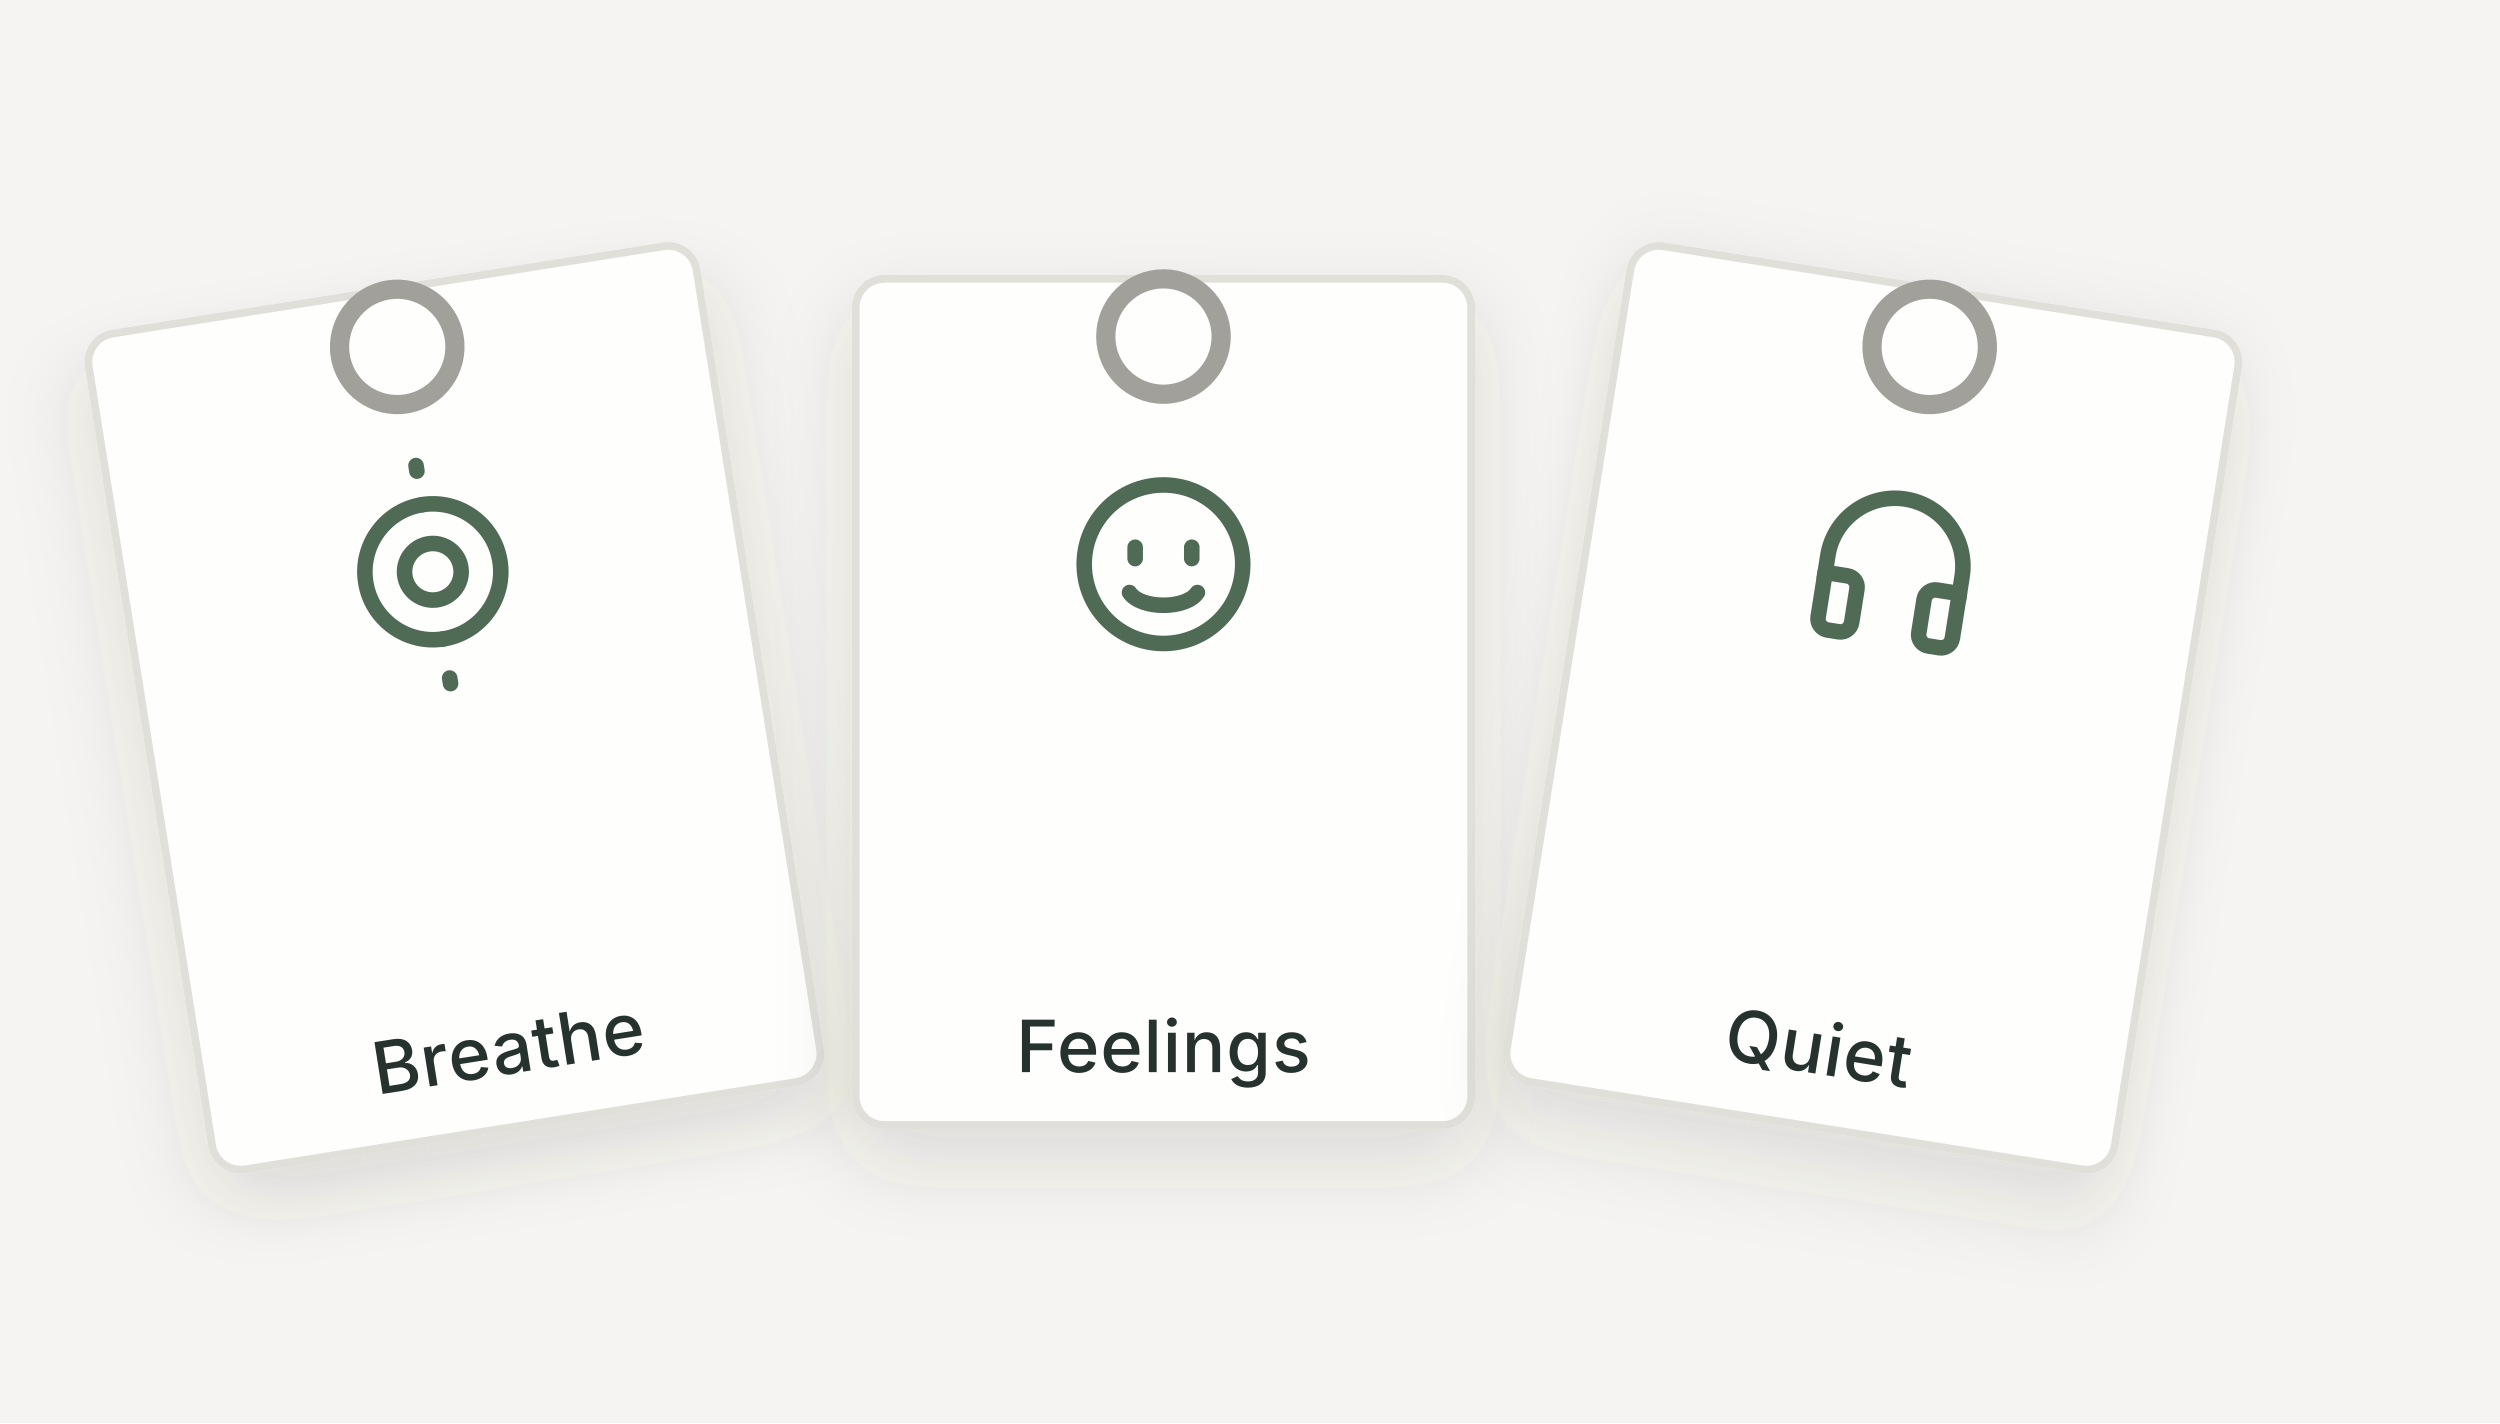
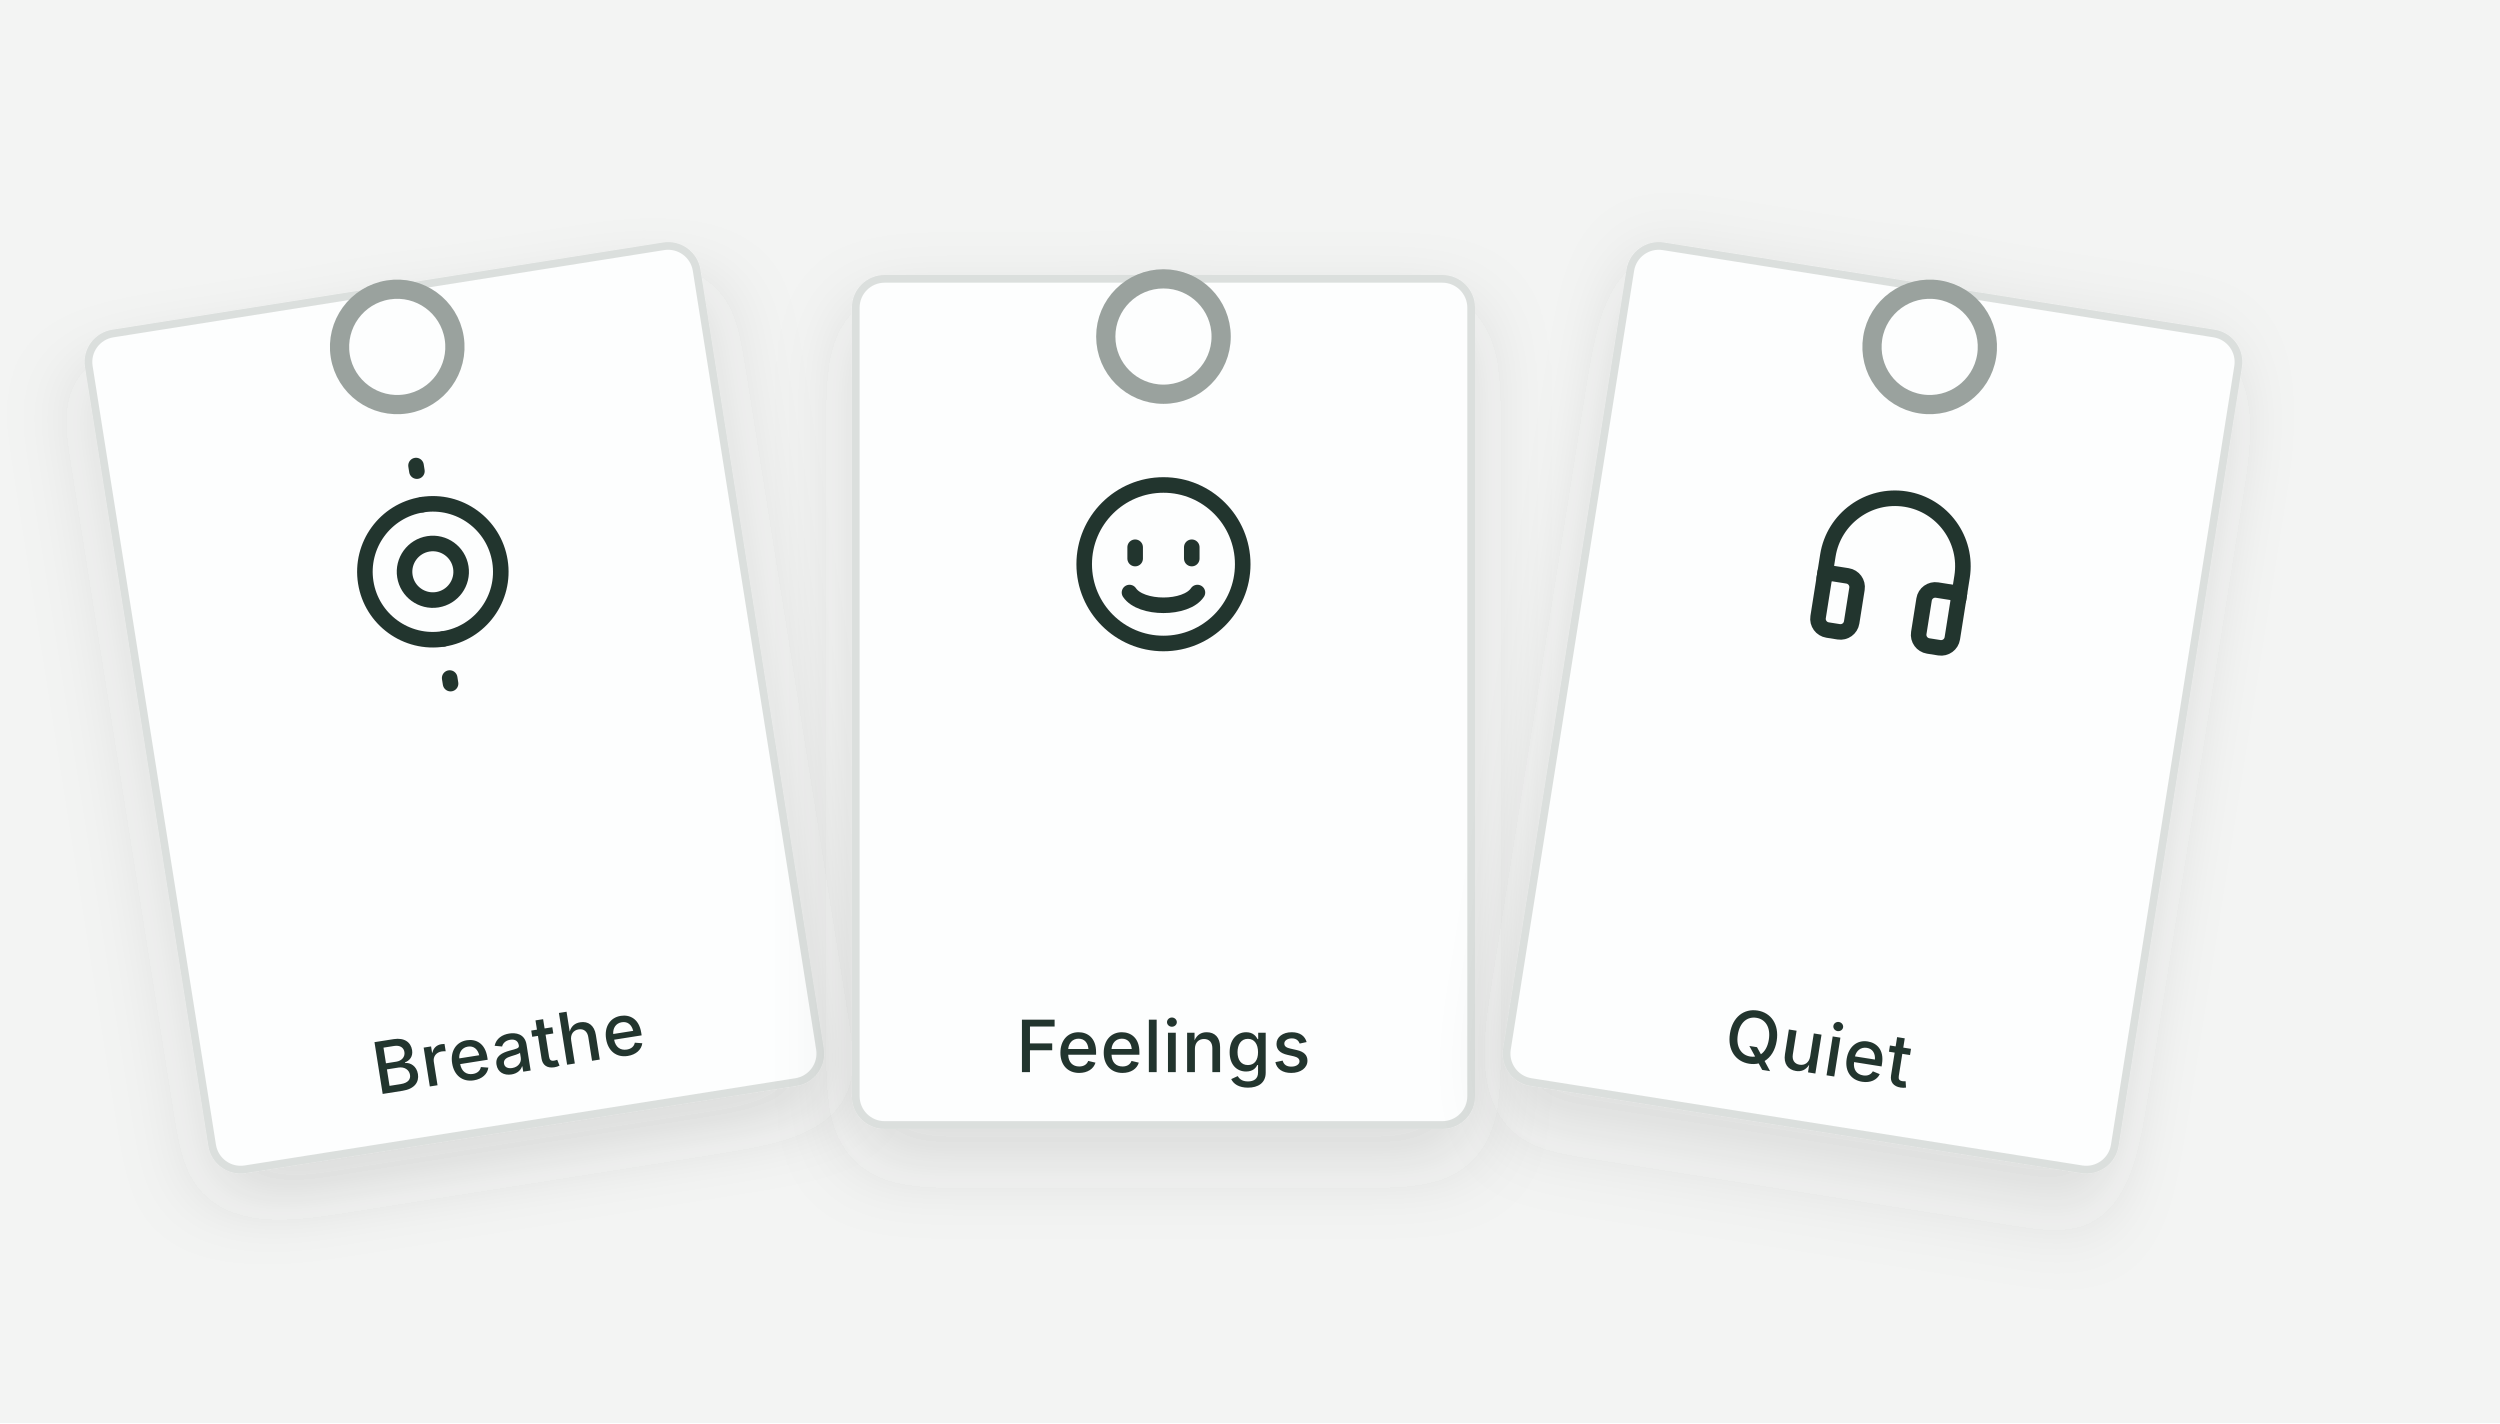
<svg xmlns="http://www.w3.org/2000/svg" viewBox="0 0 520 296" width="520" height="296" role="img" aria-labelledby="pt pd">
  <defs>
    <pattern id="velcro" width="8" height="8" patternUnits="userSpaceOnUse">
-       <rect width="8" height="8" fill="#CBC7BE" />
-       <path d="M0 8L8 0M-2 2L2 -2M6 10L10 6" stroke="#B8B4AA" stroke-width="1.4" />
+       <rect width="8" height="8" fill="#C2C7C4" />
+       <path d="M0 8L8 0M-2 2L2 -2M6 10L10 6" stroke="#ADB5B1" stroke-width="1.4" />
    </pattern>
    <pattern id="ribs" width="14" height="10" patternUnits="userSpaceOnUse">
-       <rect width="14" height="10" fill="#B7CFCC" />
-       <rect width="6" height="10" fill="#BBB5A7" />
+       <rect width="14" height="10" fill="#D5D8D6" />
+       <rect width="6" height="10" fill="#ADB5B1" />
    </pattern>
    <pattern id="bumps" width="18" height="18" patternUnits="userSpaceOnUse">
-       <rect width="18" height="18" fill="#D9D5CD" />
-       <circle cx="5" cy="5" r="3.1" fill="#A9C6C1" />
-       <circle cx="14" cy="14" r="3.1" fill="#A9C6C1" />
+       <rect width="18" height="18" fill="#D1D5D3" />
+       <circle cx="5" cy="5" r="3.1" fill="#C4C9C6" />
+       <circle cx="14" cy="14" r="3.1" fill="#C4C9C6" />
    </pattern>
    <pattern id="quilt" width="26" height="26" patternUnits="userSpaceOnUse" patternTransform="rotate(45)">
      <rect width="26" height="26" fill="none" />
-       <path d="M0 0h26M0 0v26" stroke="#B7B1A2" stroke-width="1.5" stroke-dasharray="4 4" />
+       <path d="M0 0h26M0 0v26" stroke="#A9B0AC" stroke-width="1.5" stroke-dasharray="4 4" />
    </pattern>
    <linearGradient id="padlight" x1="0" y1="0" x2="0.3" y2="1">
      <stop offset="0" stop-color="#FFFFFF" stop-opacity="0.45" />
      <stop offset="1" stop-color="#FFFFFF" stop-opacity="0" />
    </linearGradient>
    <filter id="soft" x="-25%" y="-25%" width="150%" height="160%">
-       <feDropShadow dx="0" dy="16" stdDeviation="18" flood-color="#403E38" flood-opacity="0.16" />
+       <feDropShadow dx="0" dy="16" stdDeviation="18" flood-color="#393F3C" flood-opacity="0.16" />
    </filter>
    <filter id="soft-sm" x="-30%" y="-30%" width="160%" height="170%">
-       <feDropShadow dx="0" dy="7" stdDeviation="8" flood-color="#403E38" flood-opacity="0.14" />
+       <feDropShadow dx="0" dy="7" stdDeviation="8" flood-color="#393F3C" flood-opacity="0.14" />
    </filter>
  </defs>
-   <rect width="520" height="296" fill="#F5F4F2" />
+   <rect width="520" height="296" fill="#F3F4F3" />
  <g transform="rotate(-9 110 245)" filter="url(#soft-sm)">
-     <rect x="46" y="58" width="128" height="176" rx="6" fill="#FEFEFD" stroke="#E1DFD9" stroke-width="1.6" />
-     <g transform="translate(80.56,87.92) scale(0.5888)" fill="none" stroke="#4F6A55" stroke-width="5.5" stroke-linecap="round" stroke-linejoin="round">
+     <rect x="46" y="58" width="128" height="176" rx="6" fill="#FDFEFE" stroke="#DBDFDD" stroke-width="1.6" />
+     <g transform="translate(80.56,87.92) scale(0.5888)" fill="none" stroke="#24342F" stroke-width="5.5" stroke-linecap="round" stroke-linejoin="round">
      <circle cx="50" cy="50" r="10" />
      <path d="M50 26a24 24 0 0 1 0 48" />
      <path d="M50 26a24 24 0 0 0 0 48" />
      <path d="M50 14v-2" />
      <path d="M50 88v2" />
    </g>
-     <text x="110.0" y="223" text-anchor="middle" font-family="Inter, Helvetica, Arial, sans-serif" font-size="15" font-weight="500" fill="#26332F" letter-spacing="0.2">Breathe</text>
-     <circle cx="110" cy="70" r="12" fill="none" stroke="#A2A09A" stroke-width="4" />
+     <text x="110.0" y="223" text-anchor="middle" font-family="Inter, Helvetica, Arial, sans-serif" font-size="15" font-weight="500" fill="#24342F" letter-spacing="0.2">Breathe</text>
+     <circle cx="110" cy="70" r="12" fill="none" stroke="#9AA29E" stroke-width="4" />
  </g>
  <g transform="rotate(0 242 245)" filter="url(#soft-sm)">
-     <rect x="178" y="58" width="128" height="176" rx="6" fill="#FEFEFD" stroke="#E1DFD9" stroke-width="1.6" />
-     <g transform="translate(212.56,87.92) scale(0.5888)" fill="none" stroke="#4F6A55" stroke-width="5.5" stroke-linecap="round" stroke-linejoin="round">
+     <rect x="178" y="58" width="128" height="176" rx="6" fill="#FDFEFE" stroke="#DBDFDD" stroke-width="1.6" />
+     <g transform="translate(212.56,87.92) scale(0.5888)" fill="none" stroke="#24342F" stroke-width="5.5" stroke-linecap="round" stroke-linejoin="round">
      <circle cx="50" cy="50" r="28" />
      <path d="M40 44v4" />
      <path d="M60 44v4" />
      <path d="M38 60c4 6 20 6 24 0" />
    </g>
-     <text x="242.0" y="223" text-anchor="middle" font-family="Inter, Helvetica, Arial, sans-serif" font-size="15" font-weight="500" fill="#26332F" letter-spacing="0.2">Feelings</text>
-     <circle cx="242" cy="70" r="12" fill="none" stroke="#A2A09A" stroke-width="4" />
+     <text x="242.0" y="223" text-anchor="middle" font-family="Inter, Helvetica, Arial, sans-serif" font-size="15" font-weight="500" fill="#24342F" letter-spacing="0.2">Feelings</text>
+     <circle cx="242" cy="70" r="12" fill="none" stroke="#9AA29E" stroke-width="4" />
  </g>
  <g transform="rotate(9 374 245)" filter="url(#soft-sm)">
-     <rect x="310" y="58" width="128" height="176" rx="6" fill="#FEFEFD" stroke="#E1DFD9" stroke-width="1.6" />
-     <g transform="translate(344.56,87.92) scale(0.5888)" fill="none" stroke="#4F6A55" stroke-width="5.5" stroke-linecap="round" stroke-linejoin="round">
+     <rect x="310" y="58" width="128" height="176" rx="6" fill="#FDFEFE" stroke="#DBDFDD" stroke-width="1.6" />
+     <g transform="translate(344.56,87.92) scale(0.5888)" fill="none" stroke="#24342F" stroke-width="5.5" stroke-linecap="round" stroke-linejoin="round">
      <path d="M26 56V48a24 24 0 0 1 48 0v8" />
      <path d="M26 54h8a4 4 0 0 1 4 4v12a4 4 0 0 1-4 4h-4a4 4 0 0 1-4-4z" />
      <path d="M74 54h-8a4 4 0 0 0-4 4v12a4 4 0 0 0 4 4h4a4 4 0 0 0 4-4z" />
    </g>
-     <text x="374.0" y="223" text-anchor="middle" font-family="Inter, Helvetica, Arial, sans-serif" font-size="15" font-weight="500" fill="#26332F" letter-spacing="0.2">Quiet</text>
-     <circle cx="374" cy="70" r="12" fill="none" stroke="#A2A09A" stroke-width="4" />
+     <text x="374.0" y="223" text-anchor="middle" font-family="Inter, Helvetica, Arial, sans-serif" font-size="15" font-weight="500" fill="#24342F" letter-spacing="0.2">Quiet</text>
+     <circle cx="374" cy="70" r="12" fill="none" stroke="#9AA29E" stroke-width="4" />
  </g>
</svg>
